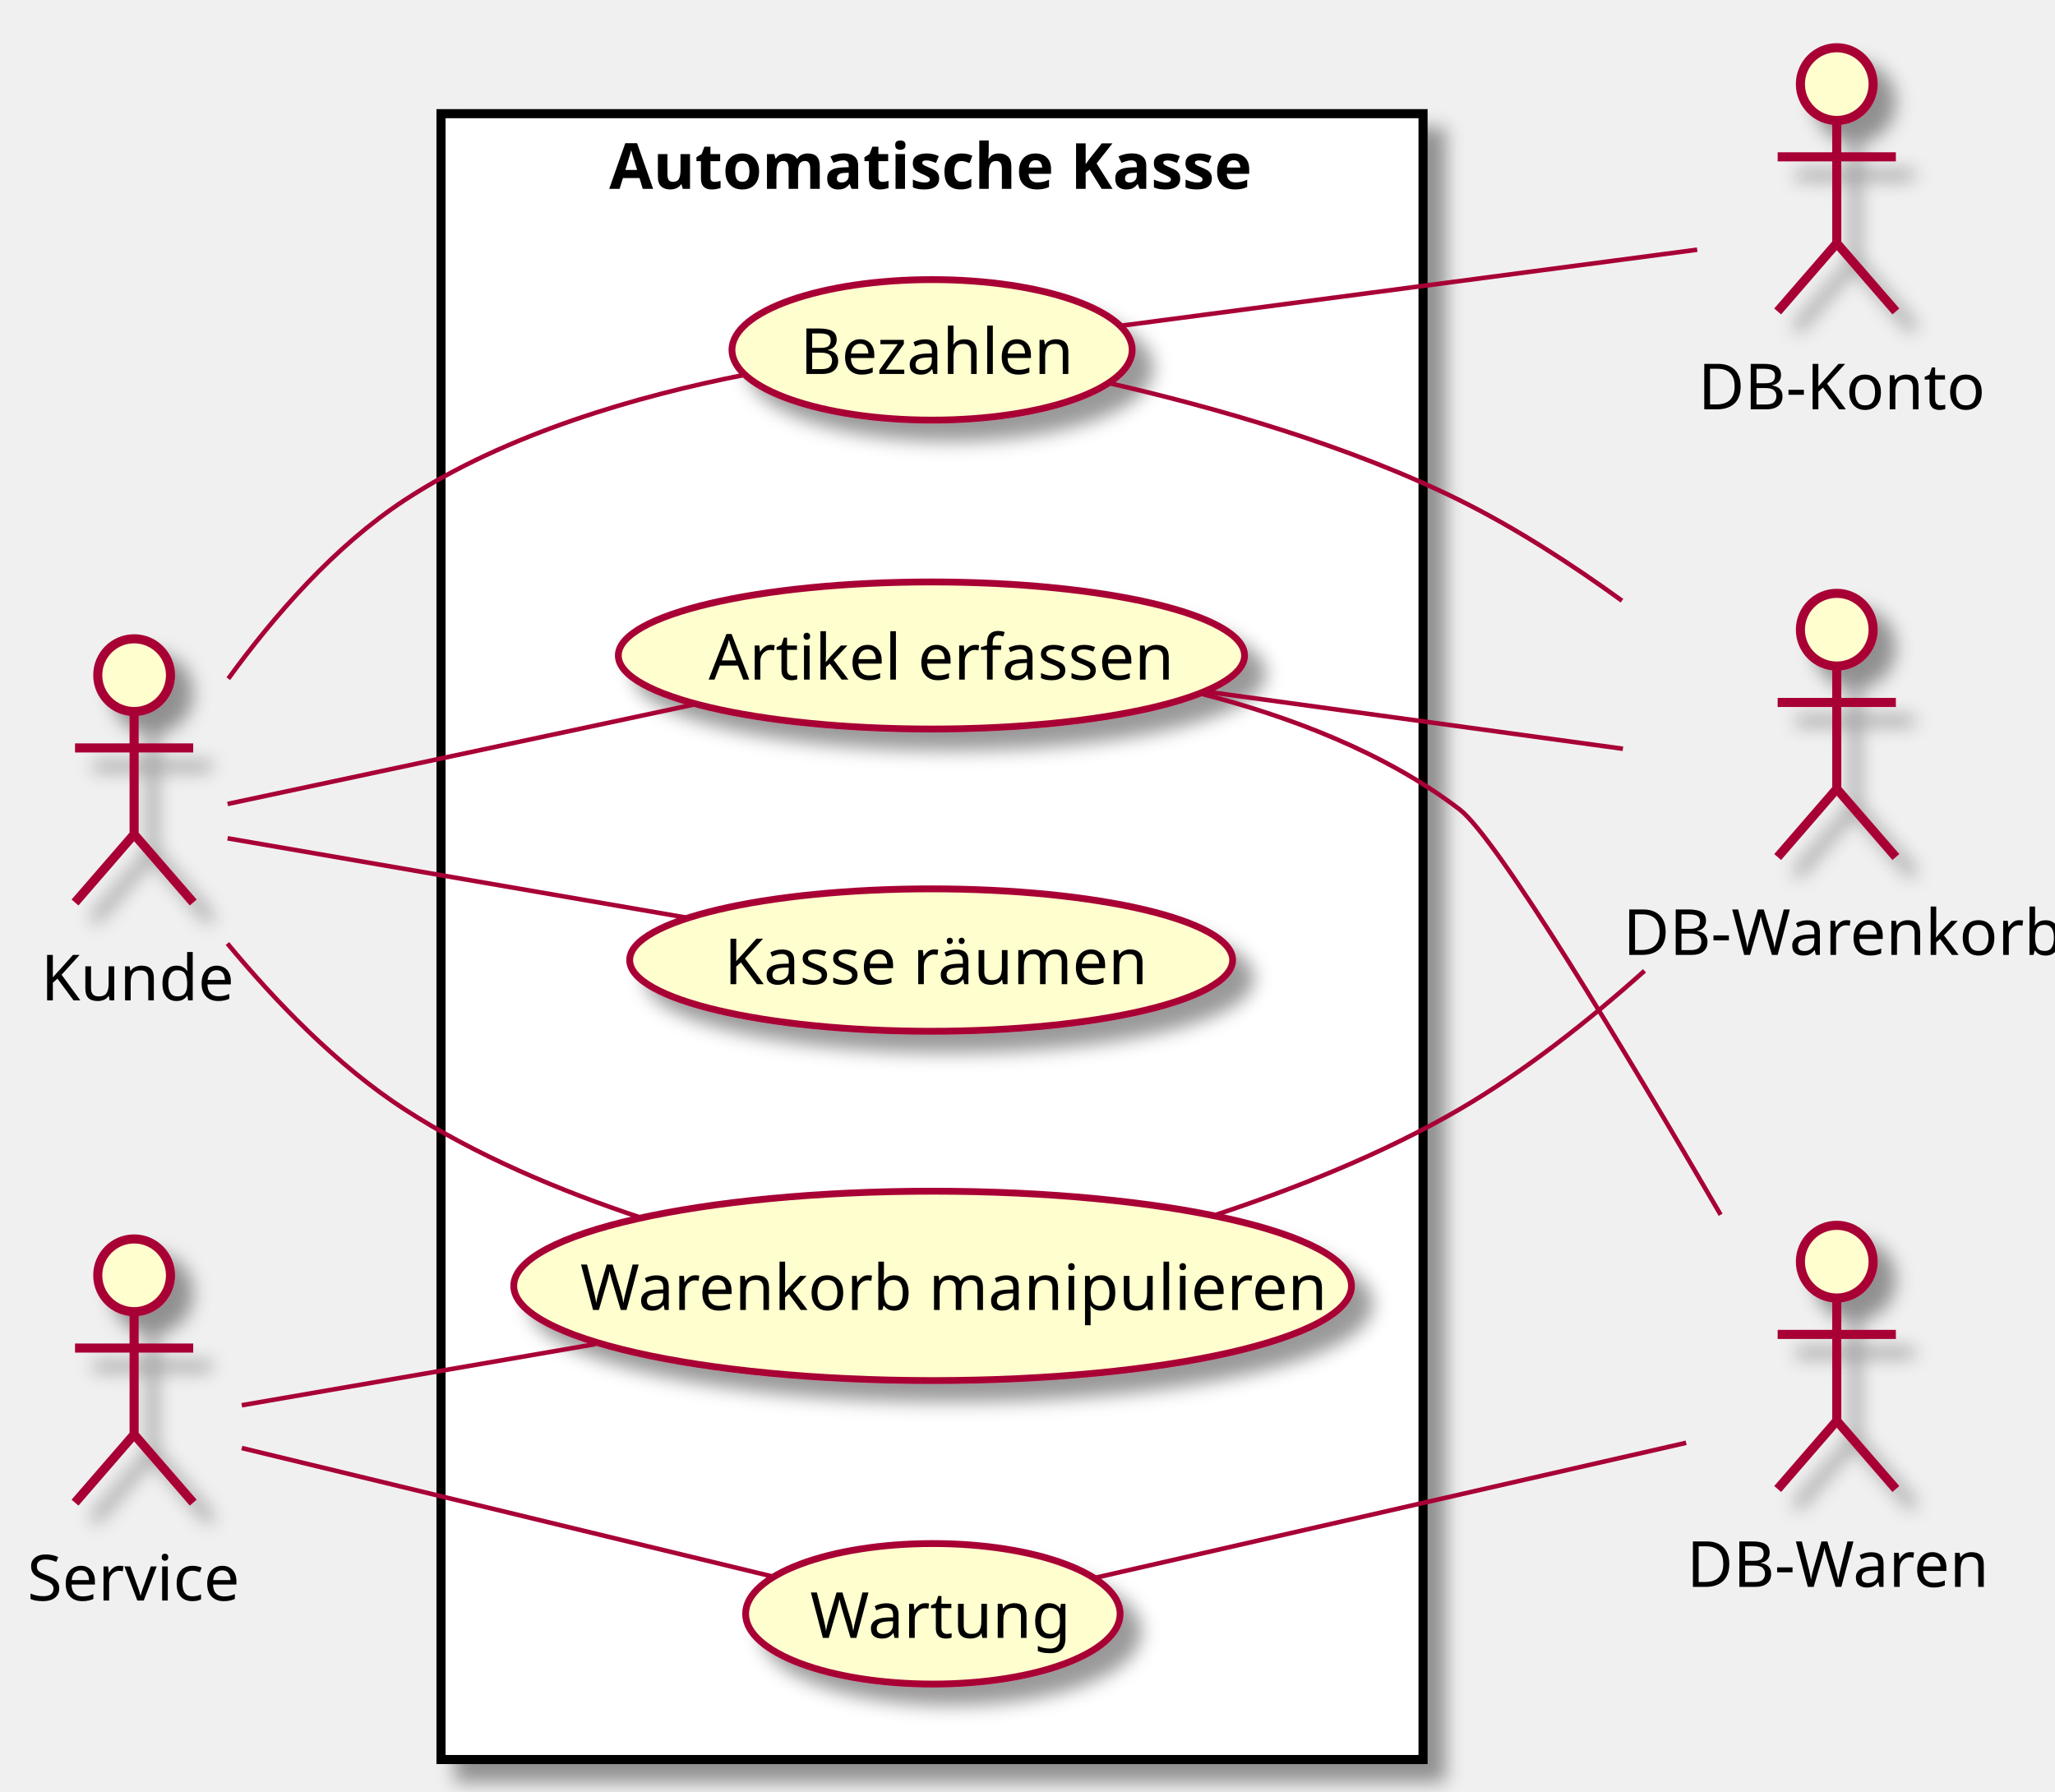
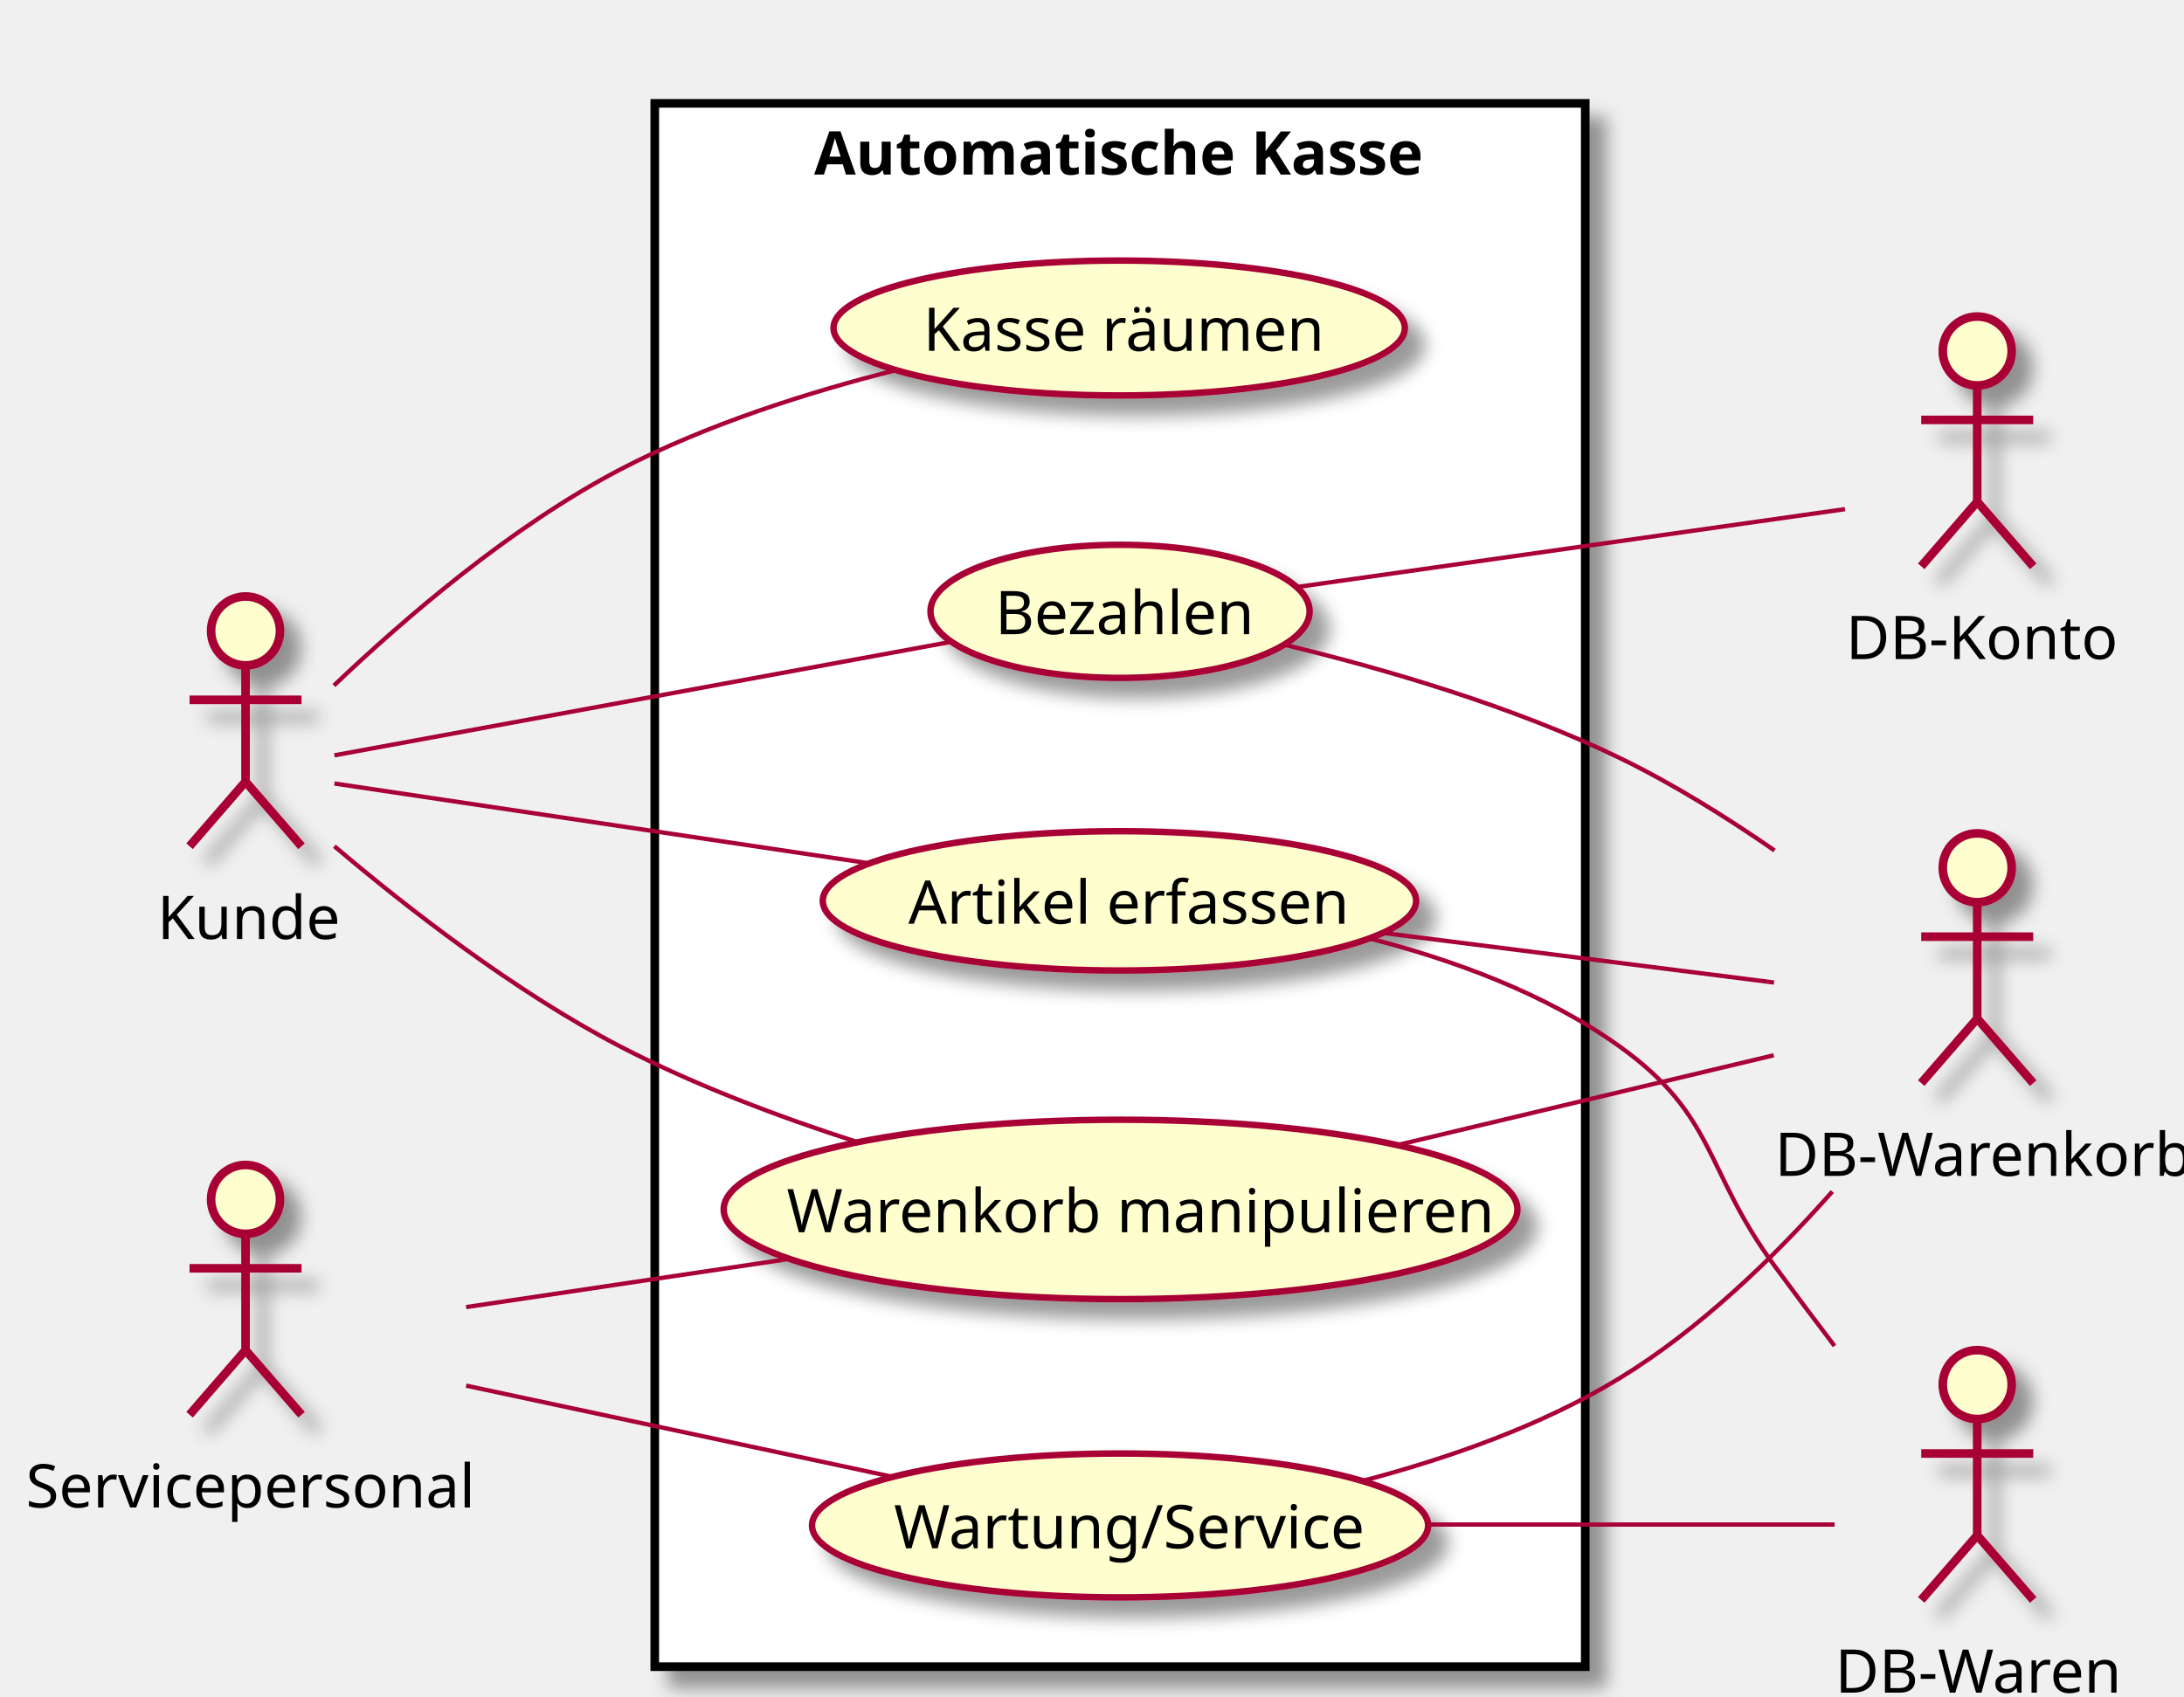
- <svg xmlns="http://www.w3.org/2000/svg" height="394px" style="width:452px;height:394px;" version="1.1" viewBox="0 0 452 394" width="452px">
+ <svg xmlns="http://www.w3.org/2000/svg" height="394px" style="width:507px;height:394px;" version="1.1" viewBox="0 0 507 394" width="507px">
  <defs>
    <filter height="300%" id="f1" width="300%" x="-1" y="-1">
      <feGaussianBlur result="blurOut" stdDeviation="2.0" />
      <feColorMatrix in="blurOut" result="blurOut2" type="matrix" values="0 0 0 0 0 0 0 0 0 0 0 0 0 0 0 0 0 0 .4 0" />
      <feOffset dx="4.0" dy="4.0" in="blurOut2" result="blurOut3" />
      <feBlend in="SourceGraphic" in2="blurOut3" mode="normal" />
    </filter>
  </defs>
  <g>
-     <rect fill="#FFFFFF" filter="url(#f1)" height="362" style="stroke: #000000; stroke-width: 2.0;" width="216" x="97" y="25" />
-     <text fill="#000000" font-family="sans-serif" font-size="14" font-weight="bold" lengthAdjust="spacingAndGlyphs" textLength="142" x="134" y="41.533">Automatische Kasse</text>
-     <ellipse cx="204.872" cy="144.174" fill="#FEFECE" filter="url(#f1)" rx="68.872" ry="16.174" style="stroke: #A80036; stroke-width: 1.5;" />
-     <text fill="#000000" font-family="sans-serif" font-size="14" lengthAdjust="spacingAndGlyphs" textLength="98" x="155.872" y="149.479">Artikel erfassen</text>
-     <ellipse cx="205.131" cy="282.826" fill="#FEFECE" filter="url(#f1)" rx="92.131" ry="20.826" style="stroke: #A80036; stroke-width: 1.5;" />
-     <text fill="#000000" font-family="sans-serif" font-size="14" lengthAdjust="spacingAndGlyphs" textLength="155" x="127.631" y="288.131">Warenkorb manipulieren</text>
-     <ellipse cx="205.012" cy="76.952" fill="#FEFECE" filter="url(#f1)" rx="44.012" ry="15.452" style="stroke: #A80036; stroke-width: 1.5;" />
-     <text fill="#000000" font-family="sans-serif" font-size="14" lengthAdjust="spacingAndGlyphs" textLength="58" x="176.012" y="82.256">Bezahlen</text>
-     <ellipse cx="204.811" cy="211.162" fill="#FEFECE" filter="url(#f1)" rx="66.311" ry="15.662" style="stroke: #A80036; stroke-width: 1.5;" />
-     <text fill="#000000" font-family="sans-serif" font-size="14" lengthAdjust="spacingAndGlyphs" textLength="91" x="159.311" y="216.467">Kasse räumen</text>
-     <ellipse cx="205.184" cy="354.952" fill="#FEFECE" filter="url(#f1)" rx="41.184" ry="15.452" style="stroke: #A80036; stroke-width: 1.5;" />
-     <text fill="#000000" font-family="sans-serif" font-size="14" lengthAdjust="spacingAndGlyphs" textLength="54" x="178.184" y="360.256">Wartung</text>
-     <ellipse cx="29.5" cy="148.5" fill="#FEFECE" filter="url(#f1)" rx="8" ry="8" style="stroke: #A80036; stroke-width: 2.0;" />
-     <path d="M29.5,156.5 L29.5,183.5 M16.5,164.5 L42.5,164.5 M29.5,183.5 L16.5,198.5 M29.5,183.5 L42.5,198.5 " fill="#FEFECE" filter="url(#f1)" style="stroke: #A80036; stroke-width: 2.0;" />
-     <text fill="#000000" font-family="sans-serif" font-size="14" lengthAdjust="spacingAndGlyphs" textLength="41" x="9" y="220.033">Kunde</text>
-     <ellipse cx="29.5" cy="280.5" fill="#FEFECE" filter="url(#f1)" rx="8" ry="8" style="stroke: #A80036; stroke-width: 2.0;" />
-     <path d="M29.5,288.5 L29.5,315.5 M16.5,296.5 L42.5,296.5 M29.5,315.5 L16.5,330.5 M29.5,315.5 L42.5,330.5 " fill="#FEFECE" filter="url(#f1)" style="stroke: #A80036; stroke-width: 2.0;" />
-     <text fill="#000000" font-family="sans-serif" font-size="14" lengthAdjust="spacingAndGlyphs" textLength="47" x="6" y="352.033">Service</text>
-     <ellipse cx="404" cy="277.5" fill="#FEFECE" filter="url(#f1)" rx="8" ry="8" style="stroke: #A80036; stroke-width: 2.0;" />
-     <path d="M404,285.5 L404,312.5 M391,293.5 L417,293.5 M404,312.5 L391,327.5 M404,312.5 L417,327.5 " fill="#FEFECE" filter="url(#f1)" style="stroke: #A80036; stroke-width: 2.0;" />
-     <text fill="#000000" font-family="sans-serif" font-size="14" lengthAdjust="spacingAndGlyphs" textLength="66" x="371" y="349.033">DB-Waren</text>
-     <ellipse cx="404" cy="138.5" fill="#FEFECE" filter="url(#f1)" rx="8" ry="8" style="stroke: #A80036; stroke-width: 2.0;" />
-     <path d="M404,146.5 L404,173.5 M391,154.5 L417,154.5 M404,173.5 L391,188.5 M404,173.5 L417,188.5 " fill="#FEFECE" filter="url(#f1)" style="stroke: #A80036; stroke-width: 2.0;" />
-     <text fill="#000000" font-family="sans-serif" font-size="14" lengthAdjust="spacingAndGlyphs" textLength="94" x="357" y="210.033">DB-Warenkorb</text>
-     <ellipse cx="404" cy="18.5" fill="#FEFECE" filter="url(#f1)" rx="8" ry="8" style="stroke: #A80036; stroke-width: 2.0;" />
-     <path d="M404,26.5 L404,53.5 M391,34.5 L417,34.5 M404,53.5 L391,68.5 M404,53.5 L417,68.5 " fill="#FEFECE" filter="url(#f1)" style="stroke: #A80036; stroke-width: 2.0;" />
-     <text fill="#000000" font-family="sans-serif" font-size="14" lengthAdjust="spacingAndGlyphs" textLength="61" x="373.5" y="90.033">DB-Konto</text>
-     <path d="M50.065,176.828 C74.968,171.517 118.903,162.147 153.479,154.774 " fill="none" style="stroke: #A80036; stroke-width: 1.0;" />
-     <path d="M50.021,207.522 C60.403,220.053 74.091,234.345 89,244 C104.661,254.142 123.237,261.932 140.842,267.785 " fill="none" style="stroke: #A80036; stroke-width: 1.0;" />
-     <path d="M50.214,149.278 C60.277,135.425 73.642,120.074 89,110 C111.405,95.304 140.431,87.039 163.716,82.456 " fill="none" style="stroke: #A80036; stroke-width: 1.0;" />
-     <path d="M50.065,184.383 C74.348,188.582 116.726,195.909 150.878,201.815 " fill="none" style="stroke: #A80036; stroke-width: 1.0;" />
-     <path d="M263.914,152.506 C283.483,157.512 304.524,165.444 321,178 C329.288,184.316 357.439,231.087 378.459,267.182 " fill="none" style="stroke: #A80036; stroke-width: 1.0;" />
-     <path d="M264.84,152.064 C294.318,156.104 329.485,160.924 356.962,164.69 " fill="none" style="stroke: #A80036; stroke-width: 1.0;" />
-     <path d="M266.777,267.407 C284.884,261.454 304.329,253.705 321,244 C335.331,235.657 349.392,224.554 361.711,213.53 " fill="none" style="stroke: #A80036; stroke-width: 1.0;" />
-     <path d="M246.341,71.676 C284.052,66.699 339.481,59.383 373.298,54.92 " fill="none" style="stroke: #A80036; stroke-width: 1.0;" />
-     <path d="M244.036,84.288 C267.071,89.574 296.613,97.932 321,110 C333.245,116.059 345.542,123.992 356.753,132.124 " fill="none" style="stroke: #A80036; stroke-width: 1.0;" />
-     <path d="M53.182,309.078 C73.023,305.647 102.965,300.47 130.955,295.63 " fill="none" style="stroke: #A80036; stroke-width: 1.0;" />
-     <path d="M53.182,318.491 C82.943,325.695 135.433,338.402 169.968,346.762 " fill="none" style="stroke: #A80036; stroke-width: 1.0;" />
-     <path d="M240.766,347.058 C277.549,338.656 335.112,325.507 370.865,317.341 " fill="none" style="stroke: #A80036; stroke-width: 1.0;" />
+     <rect fill="#FFFFFF" filter="url(#f1)" height="363" style="stroke: #000000; stroke-width: 2.0;" width="216" x="152" y="24" />
+     <text fill="#000000" font-family="sans-serif" font-size="14" font-weight="bold" lengthAdjust="spacingAndGlyphs" textLength="142" x="189" y="40.533">Automatische Kasse</text>
+     <ellipse cx="259.872" cy="209.174" fill="#FEFECE" filter="url(#f1)" rx="68.872" ry="16.174" style="stroke: #A80036; stroke-width: 1.5;" />
+     <text fill="#000000" font-family="sans-serif" font-size="14" lengthAdjust="spacingAndGlyphs" textLength="98" x="210.872" y="214.479">Artikel erfassen</text>
+     <ellipse cx="260.131" cy="280.826" fill="#FEFECE" filter="url(#f1)" rx="92.131" ry="20.826" style="stroke: #A80036; stroke-width: 1.5;" />
+     <text fill="#000000" font-family="sans-serif" font-size="14" lengthAdjust="spacingAndGlyphs" textLength="155" x="182.631" y="286.131">Warenkorb manipulieren</text>
+     <ellipse cx="260.012" cy="141.952" fill="#FEFECE" filter="url(#f1)" rx="44.012" ry="15.452" style="stroke: #A80036; stroke-width: 1.5;" />
+     <text fill="#000000" font-family="sans-serif" font-size="14" lengthAdjust="spacingAndGlyphs" textLength="58" x="231.012" y="147.256">Bezahlen</text>
+     <ellipse cx="259.811" cy="76.162" fill="#FEFECE" filter="url(#f1)" rx="66.311" ry="15.662" style="stroke: #A80036; stroke-width: 1.5;" />
+     <text fill="#000000" font-family="sans-serif" font-size="14" lengthAdjust="spacingAndGlyphs" textLength="91" x="214.311" y="81.467">Kasse räumen</text>
+     <ellipse cx="260.015" cy="354.203" fill="#FEFECE" filter="url(#f1)" rx="71.515" ry="16.703" style="stroke: #A80036; stroke-width: 1.5;" />
+     <text fill="#000000" font-family="sans-serif" font-size="14" lengthAdjust="spacingAndGlyphs" textLength="105" x="207.515" y="359.508">Wartung/Service</text>
+     <ellipse cx="57" cy="146.5" fill="#FEFECE" filter="url(#f1)" rx="8" ry="8" style="stroke: #A80036; stroke-width: 2.0;" />
+     <path d="M57,154.5 L57,181.5 M44,162.5 L70,162.5 M57,181.5 L44,196.5 M57,181.5 L70,196.5 " fill="#FEFECE" filter="url(#f1)" style="stroke: #A80036; stroke-width: 2.0;" />
+     <text fill="#000000" font-family="sans-serif" font-size="14" lengthAdjust="spacingAndGlyphs" textLength="41" x="36.5" y="218.033">Kunde</text>
+     <ellipse cx="57" cy="278.5" fill="#FEFECE" filter="url(#f1)" rx="8" ry="8" style="stroke: #A80036; stroke-width: 2.0;" />
+     <path d="M57,286.5 L57,313.5 M44,294.5 L70,294.5 M57,313.5 L44,328.5 M57,313.5 L70,328.5 " fill="#FEFECE" filter="url(#f1)" style="stroke: #A80036; stroke-width: 2.0;" />
+     <text fill="#000000" font-family="sans-serif" font-size="14" lengthAdjust="spacingAndGlyphs" textLength="102" x="6" y="350.033">Servicepersonal</text>
+     <ellipse cx="459" cy="321.5" fill="#FEFECE" filter="url(#f1)" rx="8" ry="8" style="stroke: #A80036; stroke-width: 2.0;" />
+     <path d="M459,329.5 L459,356.5 M446,337.5 L472,337.5 M459,356.5 L446,371.5 M459,356.5 L472,371.5 " fill="#FEFECE" filter="url(#f1)" style="stroke: #A80036; stroke-width: 2.0;" />
+     <text fill="#000000" font-family="sans-serif" font-size="14" lengthAdjust="spacingAndGlyphs" textLength="66" x="426" y="393.033">DB-Waren</text>
+     <ellipse cx="459" cy="201.5" fill="#FEFECE" filter="url(#f1)" rx="8" ry="8" style="stroke: #A80036; stroke-width: 2.0;" />
+     <path d="M459,209.5 L459,236.5 M446,217.5 L472,217.5 M459,236.5 L446,251.5 M459,236.5 L472,251.5 " fill="#FEFECE" filter="url(#f1)" style="stroke: #A80036; stroke-width: 2.0;" />
+     <text fill="#000000" font-family="sans-serif" font-size="14" lengthAdjust="spacingAndGlyphs" textLength="94" x="412" y="273.033">DB-Warenkorb</text>
+     <ellipse cx="459" cy="81.5" fill="#FEFECE" filter="url(#f1)" rx="8" ry="8" style="stroke: #A80036; stroke-width: 2.0;" />
+     <path d="M459,89.5 L459,116.5 M446,97.5 L472,97.5 M459,116.5 L446,131.5 M459,116.5 L472,131.5 " fill="#FEFECE" filter="url(#f1)" style="stroke: #A80036; stroke-width: 2.0;" />
+     <text fill="#000000" font-family="sans-serif" font-size="14" lengthAdjust="spacingAndGlyphs" textLength="61" x="428.5" y="153.033">DB-Konto</text>
+     <path d="M77.639,181.931 C106.088,186.177 159.916,194.211 201.57,200.428 " fill="none" style="stroke: #A80036; stroke-width: 1.0;" />
+     <path d="M77.618,196.491 C94.299,210.626 119.396,230.208 144,243 C161.164,251.924 180.843,259.341 199.014,265.183 " fill="none" style="stroke: #A80036; stroke-width: 1.0;" />
+     <path d="M77.639,175.385 C110.632,169.311 177.758,156.955 220.444,149.097 " fill="none" style="stroke: #A80036; stroke-width: 1.0;" />
+     <path d="M77.519,159.179 C93.948,143.525 118.745,122.19 144,109 C163.976,98.567 187.677,91.049 208.357,85.851 " fill="none" style="stroke: #A80036; stroke-width: 1.0;" />
+     <path d="M317.626,217.828 C337.402,222.875 358.908,230.751 376,243 C398.552,259.161 395.556,271.653 412,294 C416.434,300.026 421.174,306.343 425.864,312.523 " fill="none" style="stroke: #A80036; stroke-width: 1.0;" />
+     <path d="M320.909,216.603 C350.115,220.309 384.697,224.698 411.821,228.14 " fill="none" style="stroke: #A80036; stroke-width: 1.0;" />
+     <path d="M324.145,265.935 C352.618,259.142 385.636,251.265 411.754,245.033 " fill="none" style="stroke: #A80036; stroke-width: 1.0;" />
+     <path d="M301.341,136.266 C339.052,130.906 394.481,123.028 428.298,118.222 " fill="none" style="stroke: #A80036; stroke-width: 1.0;" />
+     <path d="M298.401,149.763 C321.47,155.343 351.273,164.008 376,176 C388.238,181.935 400.631,189.638 411.948,197.48 " fill="none" style="stroke: #A80036; stroke-width: 1.0;" />
+     <path d="M108.202,303.507 C130.644,300.158 157.594,296.135 182.465,292.423 " fill="none" style="stroke: #A80036; stroke-width: 1.0;" />
+     <path d="M108.202,321.74 C138.319,328.183 176.554,336.362 206.987,342.873 " fill="none" style="stroke: #A80036; stroke-width: 1.0;" />
+     <path d="M331.565,354 C363.803,354 400.393,354 425.886,354 " fill="none" style="stroke: #A80036; stroke-width: 1.0;" />
+     <path d="M316.396,343.832 C336.155,338.641 357.966,331.015 376,320 C394.486,308.709 411.602,292.212 425.362,276.68 " fill="none" style="stroke: #A80036; stroke-width: 1.0;" />
  </g>
</svg>
